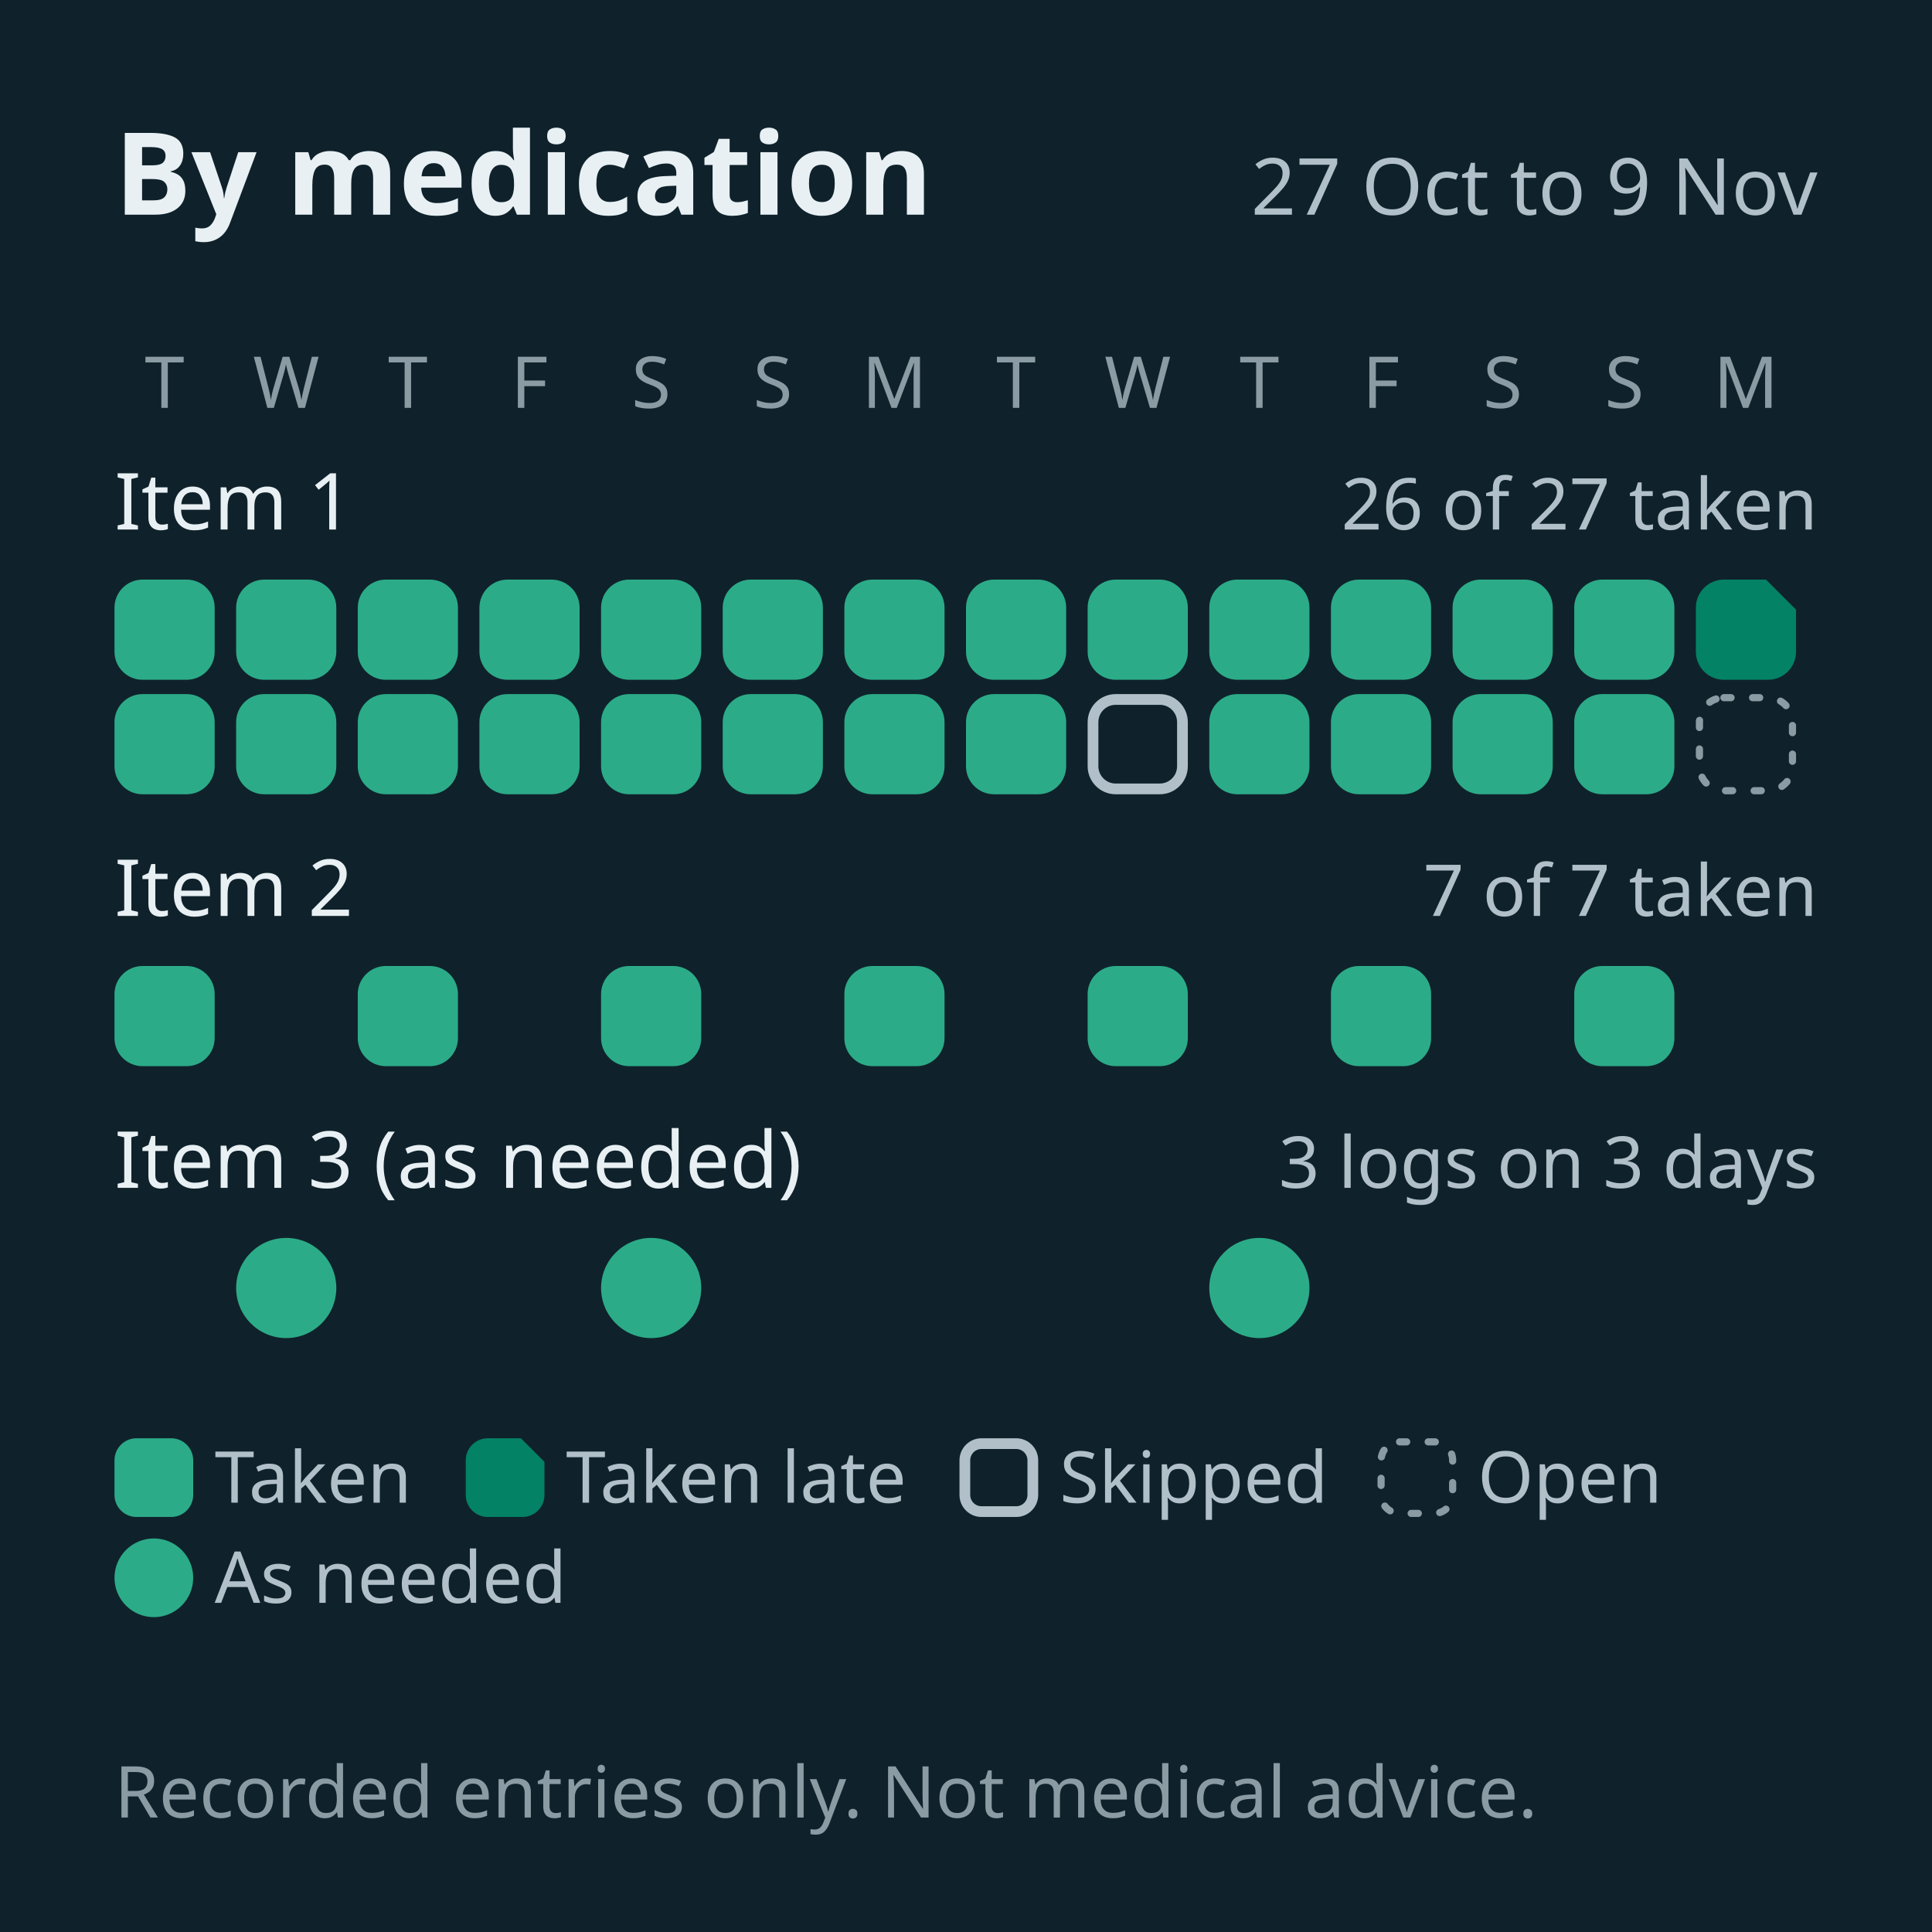
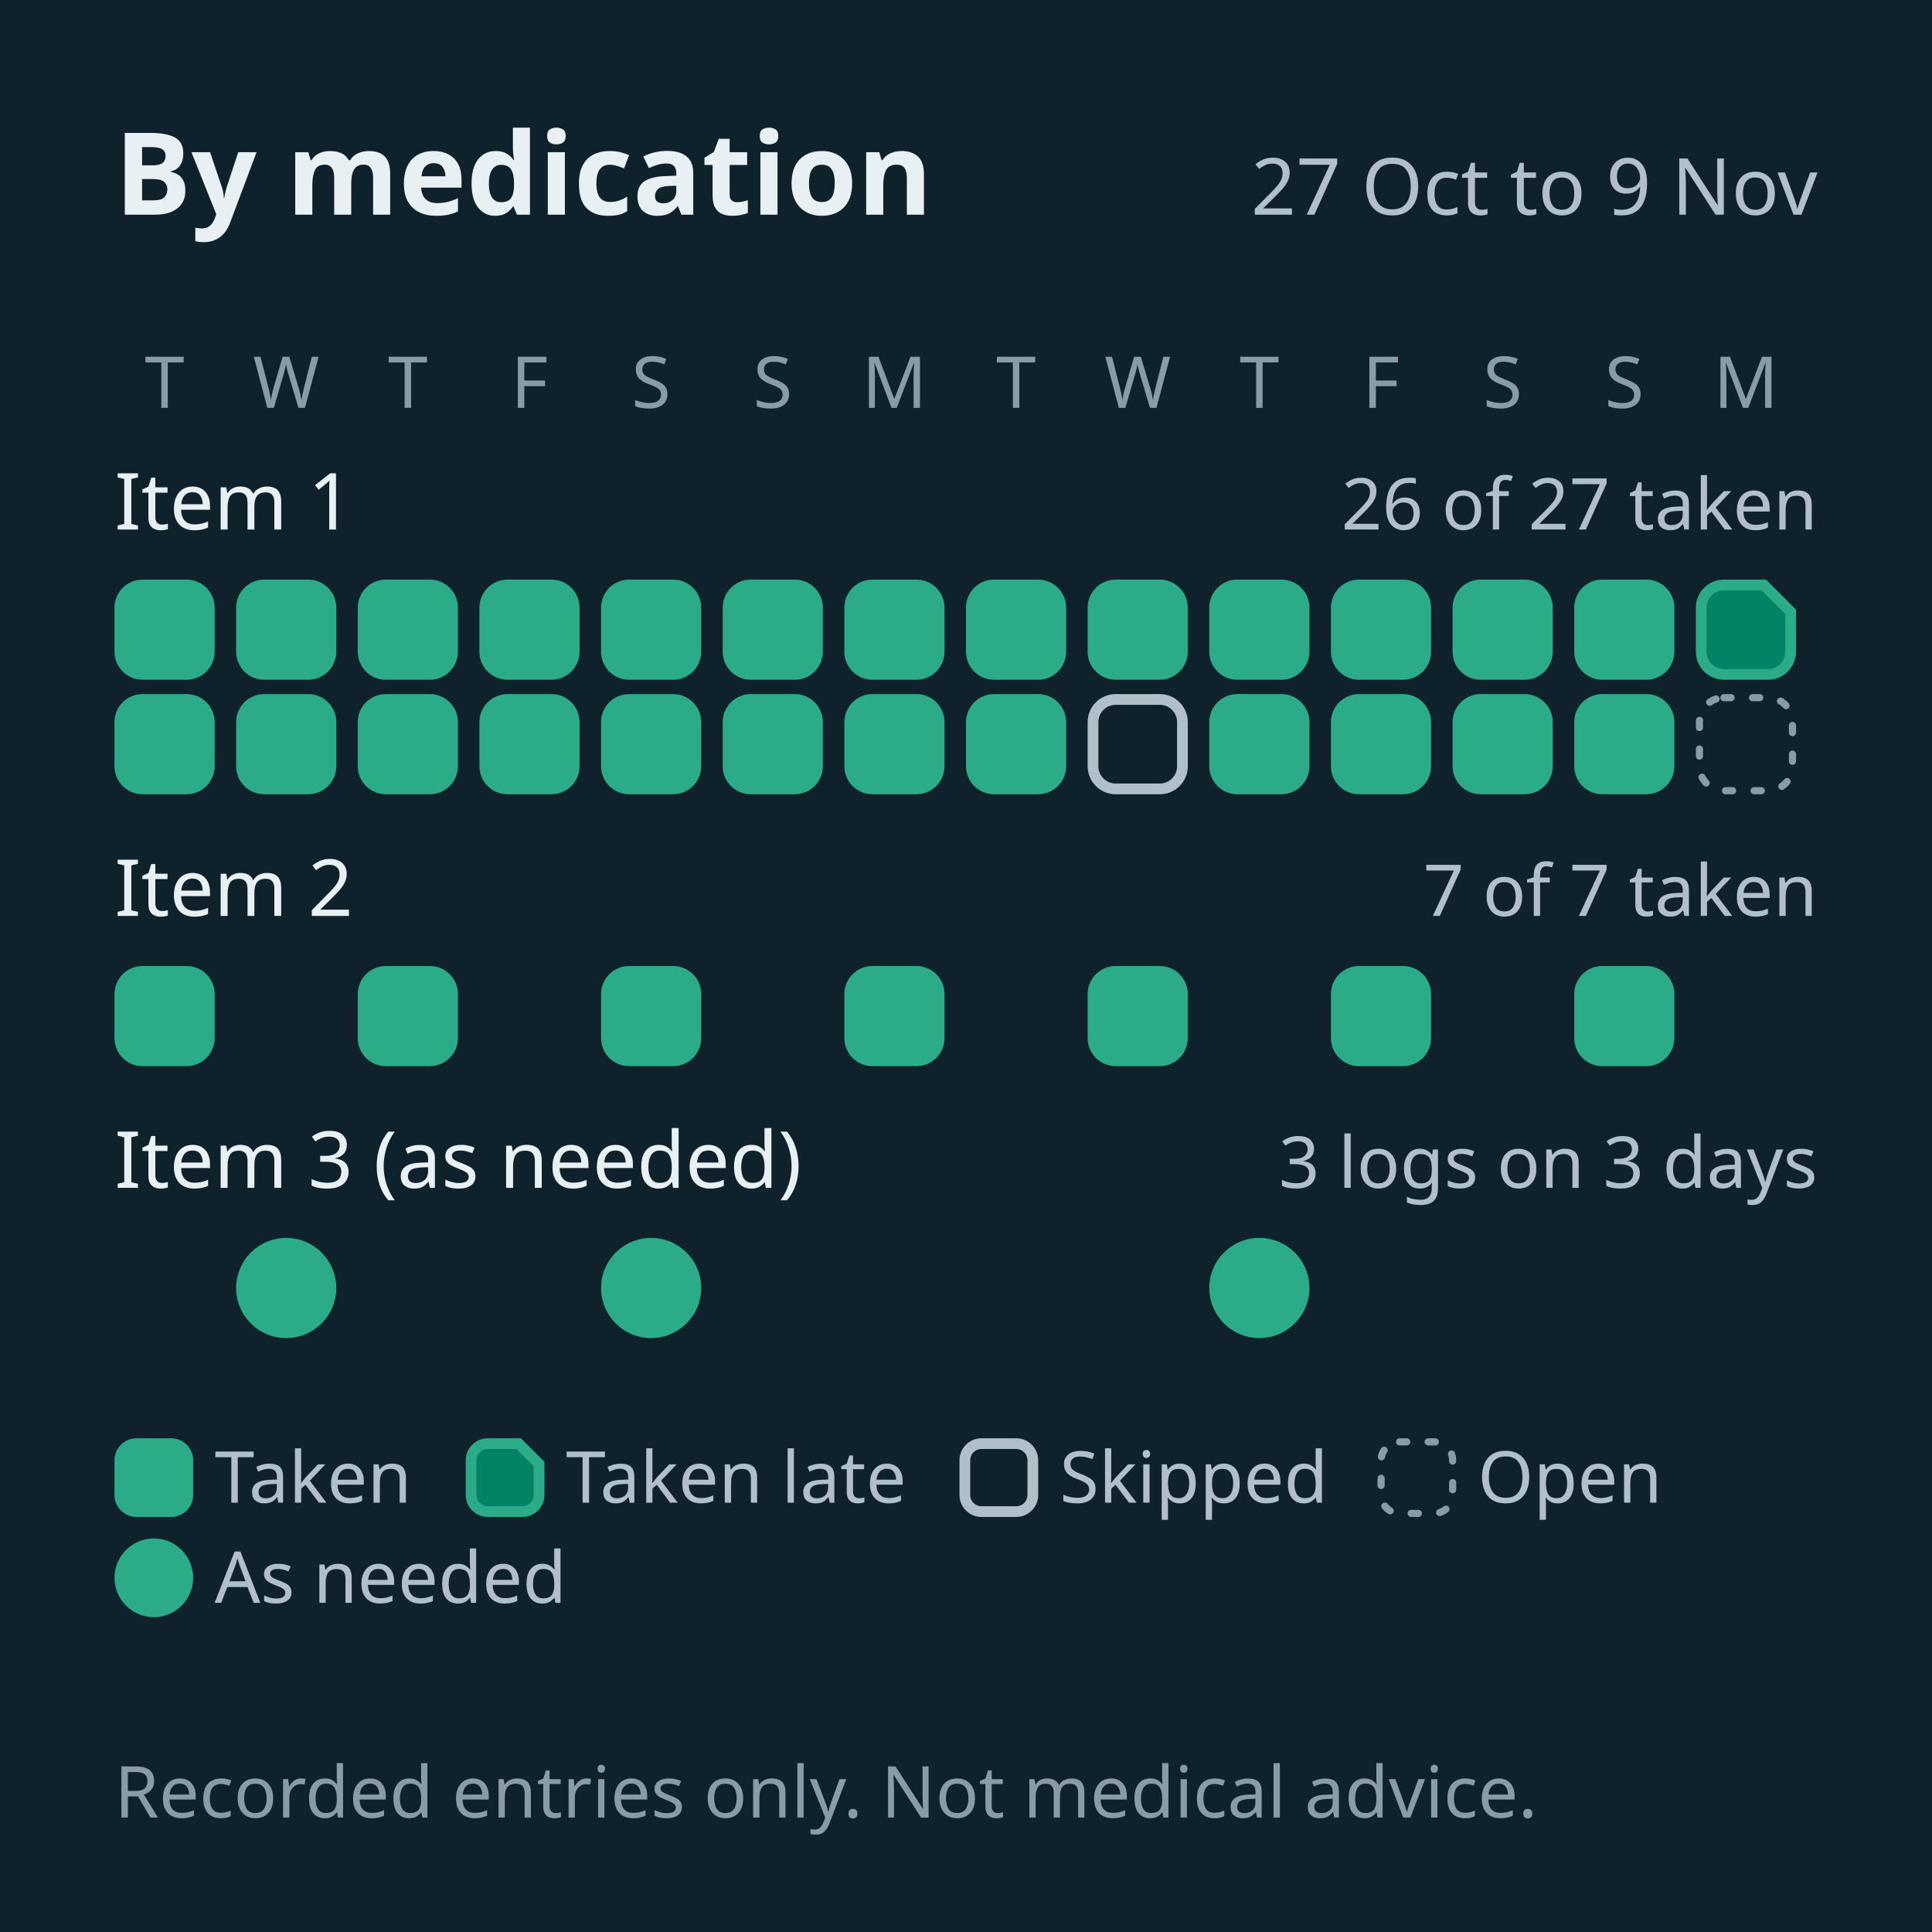
<svg xmlns="http://www.w3.org/2000/svg" width="1080" height="1080" viewBox="0 0 1080 1080">
  <rect width="1080" height="1080" fill="#0f222b" />
  <text x="64" y="120" font-family="Geologica" font-weight="600" font-size="64" fill="#e8f0f4">By medication</text>
  <text x="1016" y="120" font-family="IBM Plex Sans" font-weight="500" font-size="44" fill="#b1c0c8" text-anchor="end">27 Oct to 9 Nov</text>
  <text x="92" y="228" font-family="IBM Plex Sans" font-weight="500" font-size="40" fill="#8b9ba3" text-anchor="middle">T</text>
  <text x="160" y="228" font-family="IBM Plex Sans" font-weight="500" font-size="40" fill="#8b9ba3" text-anchor="middle">W</text>
  <text x="228" y="228" font-family="IBM Plex Sans" font-weight="500" font-size="40" fill="#8b9ba3" text-anchor="middle">T</text>
  <text x="296" y="228" font-family="IBM Plex Sans" font-weight="500" font-size="40" fill="#8b9ba3" text-anchor="middle">F</text>
  <text x="364" y="228" font-family="IBM Plex Sans" font-weight="500" font-size="40" fill="#8b9ba3" text-anchor="middle">S</text>
  <text x="432" y="228" font-family="IBM Plex Sans" font-weight="500" font-size="40" fill="#8b9ba3" text-anchor="middle">S</text>
  <text x="500" y="228" font-family="IBM Plex Sans" font-weight="500" font-size="40" fill="#8b9ba3" text-anchor="middle">M</text>
  <text x="568" y="228" font-family="IBM Plex Sans" font-weight="500" font-size="40" fill="#8b9ba3" text-anchor="middle">T</text>
  <text x="636" y="228" font-family="IBM Plex Sans" font-weight="500" font-size="40" fill="#8b9ba3" text-anchor="middle">W</text>
  <text x="704" y="228" font-family="IBM Plex Sans" font-weight="500" font-size="40" fill="#8b9ba3" text-anchor="middle">T</text>
  <text x="772" y="228" font-family="IBM Plex Sans" font-weight="500" font-size="40" fill="#8b9ba3" text-anchor="middle">F</text>
  <text x="840" y="228" font-family="IBM Plex Sans" font-weight="500" font-size="40" fill="#8b9ba3" text-anchor="middle">S</text>
  <text x="908" y="228" font-family="IBM Plex Sans" font-weight="500" font-size="40" fill="#8b9ba3" text-anchor="middle">S</text>
  <text x="976" y="228" font-family="IBM Plex Sans" font-weight="500" font-size="40" fill="#8b9ba3" text-anchor="middle">M</text>
  <text x="64" y="296" font-family="IBM Plex Sans" font-weight="500" font-size="44" fill="#e8f0f4">Item 1</text>
  <text x="1016" y="296" font-family="IBM Plex Sans" font-weight="500" font-size="40" fill="#b1c0c8" text-anchor="end">26 of 27 taken</text>
  <g>
    <rect x="64" y="324" width="56" height="56" rx="15.68" fill="#2cab88" />
  </g>
  <g>
    <rect x="64" y="388" width="56" height="56" rx="15.68" fill="#2cab88" />
  </g>
  <g>
    <rect x="132" y="324" width="56" height="56" rx="15.68" fill="#2cab88" />
  </g>
  <g>
    <rect x="132" y="388" width="56" height="56" rx="15.68" fill="#2cab88" />
  </g>
  <g>
    <rect x="200" y="324" width="56" height="56" rx="15.68" fill="#2cab88" />
  </g>
  <g>
    <rect x="200" y="388" width="56" height="56" rx="15.68" fill="#2cab88" />
  </g>
  <g>
    <rect x="268" y="324" width="56" height="56" rx="15.68" fill="#2cab88" />
  </g>
  <g>
    <rect x="268" y="388" width="56" height="56" rx="15.68" fill="#2cab88" />
  </g>
  <g>
    <rect x="336" y="324" width="56" height="56" rx="15.68" fill="#2cab88" />
  </g>
  <g>
    <rect x="336" y="388" width="56" height="56" rx="15.68" fill="#2cab88" />
  </g>
  <g>
    <rect x="404" y="324" width="56" height="56" rx="15.68" fill="#2cab88" />
  </g>
  <g>
    <rect x="404" y="388" width="56" height="56" rx="15.68" fill="#2cab88" />
  </g>
  <g>
    <rect x="472" y="324" width="56" height="56" rx="15.68" fill="#2cab88" />
  </g>
  <g>
    <rect x="472" y="388" width="56" height="56" rx="15.68" fill="#2cab88" />
  </g>
  <g>
    <rect x="540" y="324" width="56" height="56" rx="15.68" fill="#2cab88" />
  </g>
  <g>
    <rect x="540" y="388" width="56" height="56" rx="15.68" fill="#2cab88" />
  </g>
  <g>
    <rect x="608" y="324" width="56" height="56" rx="15.68" fill="#2cab88" />
  </g>
  <g>
    <rect x="611" y="391" width="50" height="50" rx="12.68" fill="none" stroke="#b1c0c8" stroke-width="6" />
  </g>
  <g>
    <rect x="676" y="324" width="56" height="56" rx="15.68" fill="#2cab88" />
  </g>
  <g>
    <rect x="676" y="388" width="56" height="56" rx="15.68" fill="#2cab88" />
  </g>
  <g>
    <rect x="744" y="324" width="56" height="56" rx="15.68" fill="#2cab88" />
  </g>
  <g>
    <rect x="744" y="388" width="56" height="56" rx="15.68" fill="#2cab88" />
  </g>
  <g>
    <rect x="812" y="324" width="56" height="56" rx="15.68" fill="#2cab88" />
  </g>
  <g>
    <rect x="812" y="388" width="56" height="56" rx="15.68" fill="#2cab88" />
  </g>
  <g>
    <rect x="880" y="324" width="56" height="56" rx="15.68" fill="#2cab88" />
  </g>
  <g>
    <rect x="880" y="388" width="56" height="56" rx="15.68" fill="#2cab88" />
  </g>
  <g>
-     <path d="M963.68 324 L987.2 324 L1004 340.8 L1004 364.32 A15.68 15.68 0 0 1 988.32 380 L963.68 380 A15.68 15.68 0 0 1 948 364.32 L948 339.68 A15.68 15.68 0 0 1 963.68 324 Z" fill="#038265" />
+     <path d="M963.68 327 L986 327 L1001 342 L1001 364.32 A12.68 12.68 0 0 1 988.32 377 L963.68 377 A12.68 12.68 0 0 1 951 364.32 L951 339.68 A12.68 12.68 0 0 1 963.68 327 Z" fill="#038265" stroke="#2cab88" stroke-width="6" />
  </g>
  <g>
    <rect x="950" y="390" width="52" height="52" rx="13.68" fill="none" stroke="#8b9ba3" stroke-width="4" stroke-linecap="round" stroke-linejoin="round" stroke-dasharray="4 12" />
  </g>
  <text x="64" y="512" font-family="IBM Plex Sans" font-weight="500" font-size="44" fill="#e8f0f4">Item 2</text>
  <text x="1016" y="512" font-family="IBM Plex Sans" font-weight="500" font-size="40" fill="#b1c0c8" text-anchor="end">7 of 7 taken</text>
  <g>
    <rect x="64" y="540" width="56" height="56" rx="15.68" fill="#2cab88" />
  </g>
  <g>
    <rect x="200" y="540" width="56" height="56" rx="15.68" fill="#2cab88" />
  </g>
  <g>
    <rect x="336" y="540" width="56" height="56" rx="15.68" fill="#2cab88" />
  </g>
  <g>
    <rect x="472" y="540" width="56" height="56" rx="15.68" fill="#2cab88" />
  </g>
  <g>
    <rect x="608" y="540" width="56" height="56" rx="15.68" fill="#2cab88" />
  </g>
  <g>
    <rect x="744" y="540" width="56" height="56" rx="15.68" fill="#2cab88" />
  </g>
  <g>
    <rect x="880" y="540" width="56" height="56" rx="15.68" fill="#2cab88" />
  </g>
  <text x="64" y="664" font-family="IBM Plex Sans" font-weight="500" font-size="44" fill="#e8f0f4">Item 3 (as needed)</text>
  <text x="1016" y="664" font-family="IBM Plex Sans" font-weight="500" font-size="40" fill="#b1c0c8" text-anchor="end">3 logs on 3 days</text>
  <g>
    <circle cx="160" cy="720" r="28" fill="#2cab88" />
  </g>
  <g>
    <circle cx="364" cy="720" r="28" fill="#2cab88" />
  </g>
  <g>
    <circle cx="704" cy="720" r="28" fill="#2cab88" />
  </g>
  <g>
    <rect x="64" y="804" width="44" height="44" rx="12.32" fill="#2cab88" />
  </g>
  <text x="120" y="840" font-family="IBM Plex Sans" font-weight="500" font-size="40" fill="#b1c0c8">Taken</text>
  <g>
-     <path d="M272.68 804 L291.16 804 L304.36 817.2 L304.36 835.68 A12.32 12.32 0 0 1 292.04 848 L272.68 848 A12.32 12.32 0 0 1 260.36 835.68 L260.36 816.32 A12.32 12.32 0 0 1 272.68 804 Z" fill="#038265" />
+     <path d="M272.68 807 L289.96 807 L301.36 818.4 L301.36 835.68 A9.32 9.32 0 0 1 292.04 845 L272.68 845 A9.32 9.32 0 0 1 263.36 835.68 L263.36 816.32 A9.32 9.32 0 0 1 272.68 807 Z" fill="#038265" stroke="#2cab88" stroke-width="6" />
  </g>
  <text x="316.36" y="840" font-family="IBM Plex Sans" font-weight="500" font-size="40" fill="#b1c0c8">Taken late</text>
  <g>
    <rect x="539.36" y="807" width="38" height="38" rx="9.32" fill="none" stroke="#b1c0c8" stroke-width="6" />
  </g>
  <text x="592.36" y="840" font-family="IBM Plex Sans" font-weight="500" font-size="40" fill="#b1c0c8">Skipped</text>
  <g>
    <rect x="772.04" y="806" width="40" height="40" rx="10.32" fill="none" stroke="#8b9ba3" stroke-width="4" stroke-linecap="round" stroke-linejoin="round" stroke-dasharray="4 12" />
  </g>
  <text x="826.04" y="840" font-family="IBM Plex Sans" font-weight="500" font-size="40" fill="#b1c0c8">Open</text>
  <g>
    <circle cx="86" cy="882" r="22" fill="#2cab88" />
  </g>
  <text x="120" y="896" font-family="IBM Plex Sans" font-weight="500" font-size="40" fill="#b1c0c8">As needed</text>
  <text x="64" y="1016" font-family="IBM Plex Sans" font-weight="500" font-size="40" fill="#8b9ba3">Recorded entries only. Not medical advice.</text>
</svg>
